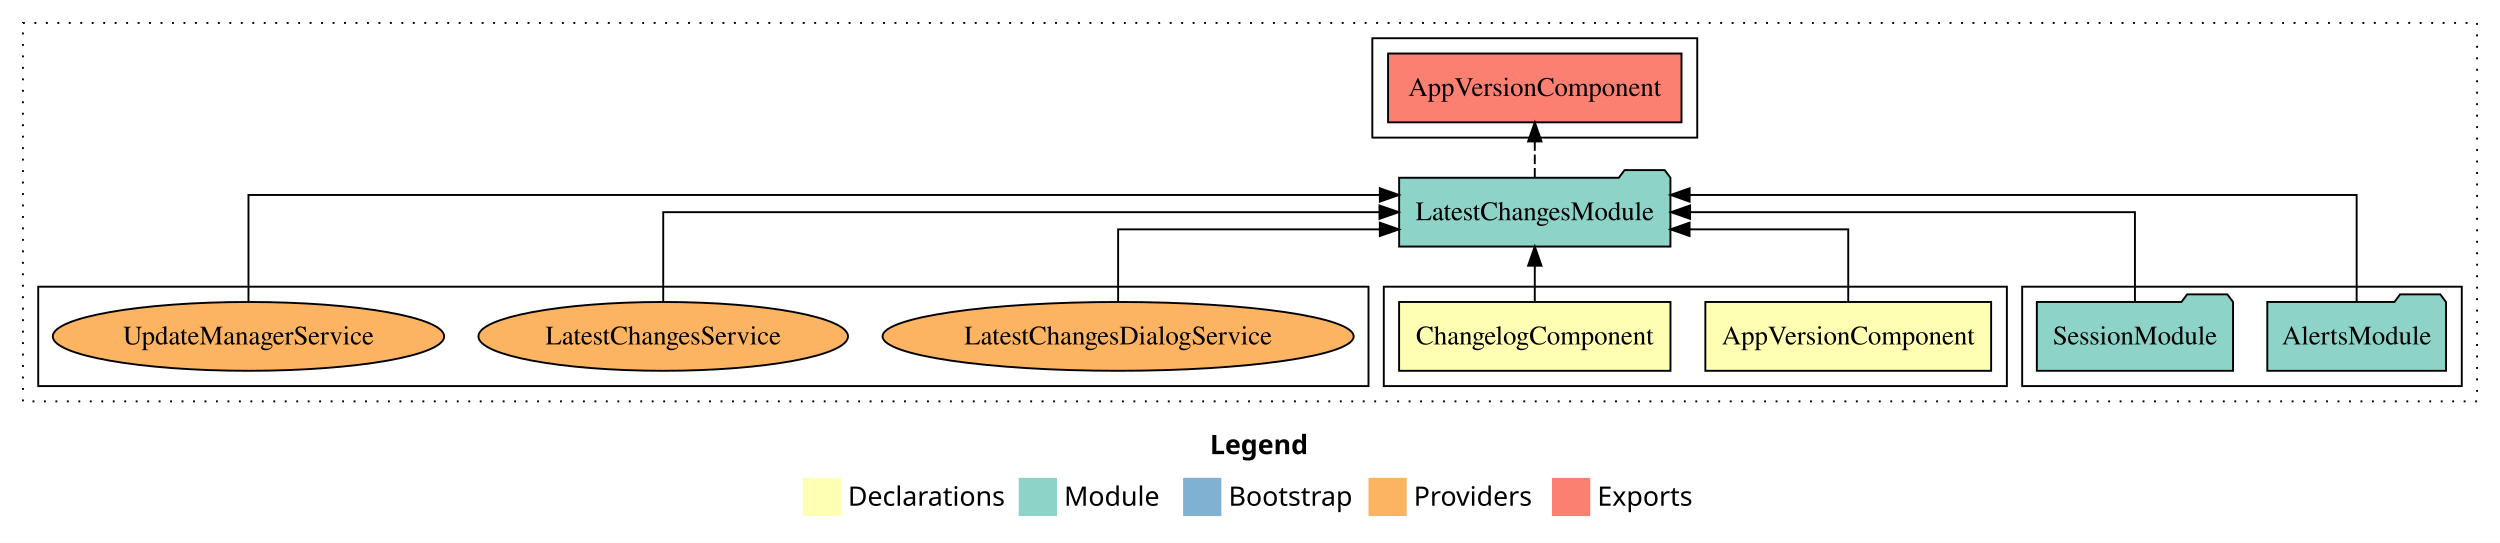
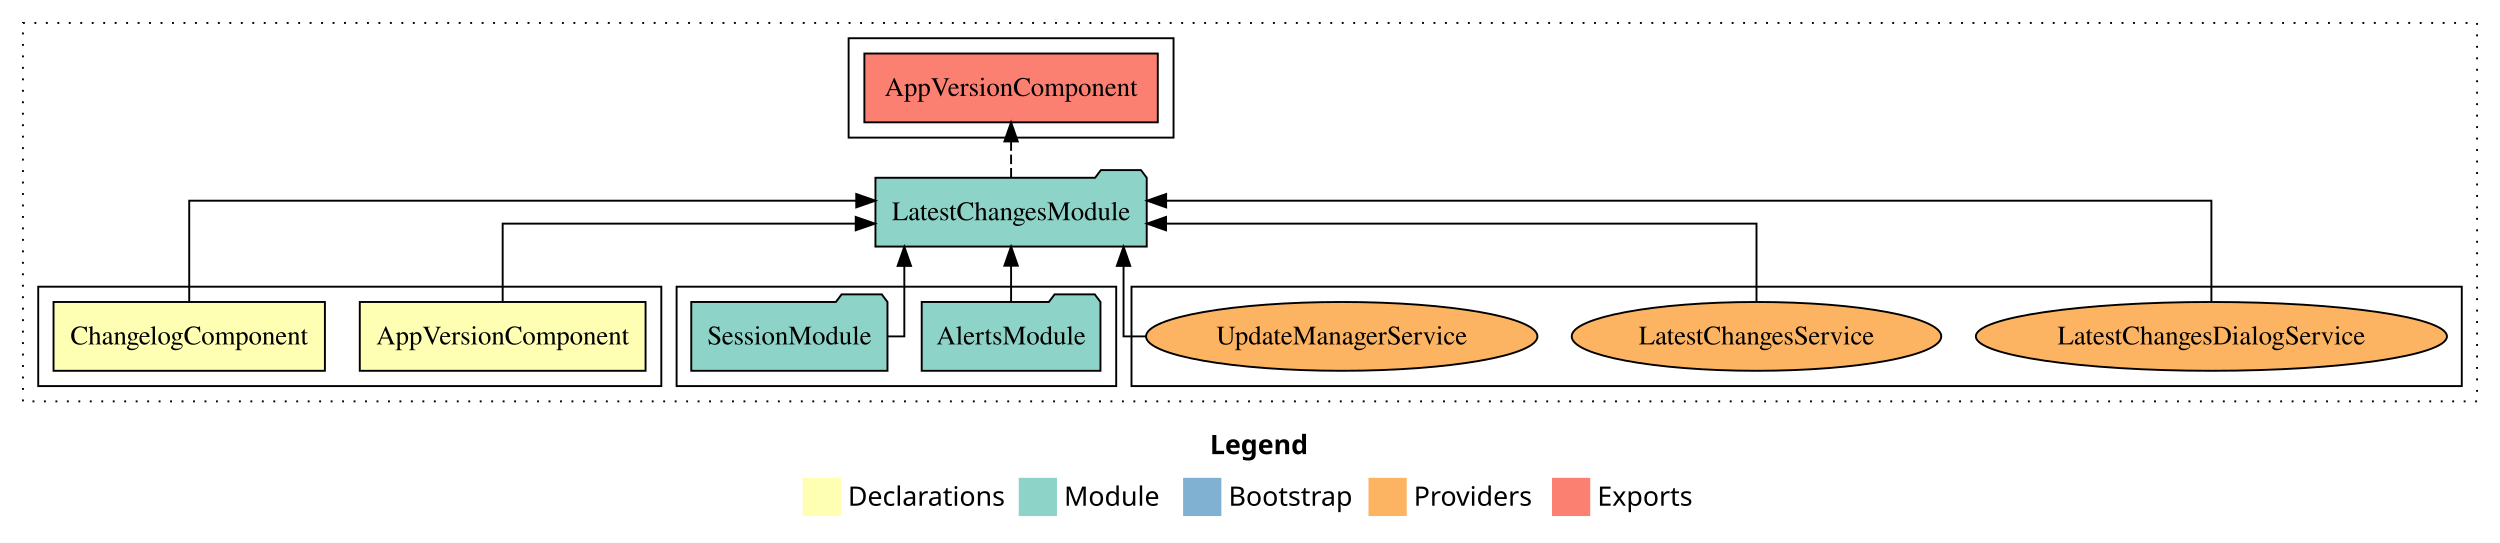
<svg xmlns="http://www.w3.org/2000/svg" width="1308pt" height="284pt" viewBox="0.00 0.00 1308.00 284.00">
  <g id="graph0" class="graph" transform="scale(1 1) rotate(0) translate(4 280)">
    <polygon fill="white" stroke="transparent" points="-4,4 -4,-280 1304,-280 1304,4 -4,4" />
    <text text-anchor="start" x="629.01" y="-42.4" font-family="sans-serif" font-weight="bold" font-size="14.00">Legend</text>
    <polygon fill="#ffffb3" stroke="transparent" points="416,-10 416,-30 436,-30 436,-10 416,-10" />
    <text text-anchor="start" x="439.63" y="-15.4" font-family="sans-serif" font-size="14.00">  Declarations</text>
    <polygon fill="#8dd3c7" stroke="transparent" points="529,-10 529,-30 549,-30 549,-10 529,-10" />
    <text text-anchor="start" x="552.73" y="-15.4" font-family="sans-serif" font-size="14.00">  Module</text>
    <polygon fill="#80b1d3" stroke="transparent" points="615,-10 615,-30 635,-30 635,-10 615,-10" />
    <text text-anchor="start" x="638.78" y="-15.4" font-family="sans-serif" font-size="14.00">  Bootstrap</text>
    <polygon fill="#fdb462" stroke="transparent" points="712,-10 712,-30 732,-30 732,-10 712,-10" />
    <text text-anchor="start" x="735.67" y="-15.4" font-family="sans-serif" font-size="14.00">  Providers</text>
    <polygon fill="#fb8072" stroke="transparent" points="808,-10 808,-30 828,-30 828,-10 808,-10" />
    <text text-anchor="start" x="831.73" y="-15.4" font-family="sans-serif" font-size="14.00">  Exports</text>
    <g id="clust1" class="cluster">
      <polygon fill="none" stroke="black" stroke-dasharray="1,5" points="8,-70 8,-268 1292,-268 1292,-70 8,-70" />
    </g>
+     <g id="clust8" class="cluster">
+       <polygon fill="none" stroke="black" points="588,-78 588,-130 1284,-130 1284,-78 588,-78" />
+     </g>
    <g id="clust5" class="cluster">
-       <polygon fill="none" stroke="black" points="1054,-78 1054,-130 1284,-130 1284,-78 1054,-78" />
+       <polygon fill="none" stroke="black" points="350,-78 350,-130 580,-130 580,-78 350,-78" />
+     </g>
+     <g id="clust6" class="cluster">
+       <polygon fill="none" stroke="black" points="440,-208 440,-260 610,-260 610,-208 440,-208" />
    </g>
    <g id="clust2" class="cluster">
-       <polygon fill="none" stroke="black" points="720,-78 720,-130 1046,-130 1046,-78 720,-78" />
-     </g>
-     <g id="clust8" class="cluster">
-       <polygon fill="none" stroke="black" points="16,-78 16,-130 712,-130 712,-78 16,-78" />
-     </g>
-     <g id="clust6" class="cluster">
-       <polygon fill="none" stroke="black" points="714,-208 714,-260 884,-260 884,-208 714,-208" />
+       <polygon fill="none" stroke="black" points="16,-78 16,-130 342,-130 342,-78 16,-78" />
    </g>
    <g id="node1" class="node">
-       <polygon fill="#ffffb3" stroke="black" points="1037.76,-122 888.24,-122 888.24,-86 1037.76,-86 1037.76,-122" />
-       <text text-anchor="middle" x="963" y="-99.8" font-family="Times,serif" font-size="14.00">AppVersionComponent</text>
+       <polygon fill="#ffffb3" stroke="black" points="333.76,-122 184.24,-122 184.24,-86 333.76,-86 333.76,-122" />
+       <text text-anchor="middle" x="259" y="-99.8" font-family="Times,serif" font-size="14.00">AppVersionComponent</text>
    </g>
    <g id="node3" class="node">
-       <polygon fill="#8dd3c7" stroke="black" points="869.97,-187 866.97,-191 845.97,-191 842.97,-187 728.03,-187 728.03,-151 869.97,-151 869.97,-187" />
-       <text text-anchor="middle" x="799" y="-164.8" font-family="Times,serif" font-size="14.00">LatestChangesModule</text>
+       <polygon fill="#8dd3c7" stroke="black" points="595.97,-187 592.97,-191 571.97,-191 568.97,-187 454.03,-187 454.03,-151 595.97,-151 595.97,-187" />
+       <text text-anchor="middle" x="525" y="-164.8" font-family="Times,serif" font-size="14.00">LatestChangesModule</text>
    </g>
    <g id="edge1" class="edge">
-       <path fill="none" stroke="black" d="M963,-122.03C963,-138.4 963,-160 963,-160 963,-160 879.98,-160 879.98,-160" />
-       <polygon fill="black" stroke="black" points="879.98,-156.5 869.98,-160 879.98,-163.5 879.98,-156.5" />
+       <path fill="none" stroke="black" d="M259,-122.02C259,-139.37 259,-163 259,-163 259,-163 443.72,-163 443.72,-163" />
+       <polygon fill="black" stroke="black" points="443.72,-166.5 453.72,-163 443.72,-159.5 443.72,-166.5" />
    </g>
    <g id="node2" class="node">
-       <polygon fill="#ffffb3" stroke="black" points="869.99,-122 728.01,-122 728.01,-86 869.99,-86 869.99,-122" />
-       <text text-anchor="middle" x="799" y="-99.8" font-family="Times,serif" font-size="14.00">ChangelogComponent</text>
+       <polygon fill="#ffffb3" stroke="black" points="165.99,-122 24.01,-122 24.01,-86 165.99,-86 165.99,-122" />
+       <text text-anchor="middle" x="95" y="-99.8" font-family="Times,serif" font-size="14.00">ChangelogComponent</text>
    </g>
    <g id="edge2" class="edge">
-       <path fill="none" stroke="black" d="M799,-122.11C799,-122.11 799,-140.99 799,-140.99" />
-       <polygon fill="black" stroke="black" points="795.5,-140.99 799,-150.99 802.5,-140.99 795.5,-140.99" />
+       <path fill="none" stroke="black" d="M95,-122.28C95,-143.32 95,-175 95,-175 95,-175 443.99,-175 443.99,-175" />
+       <polygon fill="black" stroke="black" points="443.99,-178.5 453.99,-175 443.99,-171.5 443.99,-178.5" />
    </g>
    <g id="node6" class="node">
-       <polygon fill="#fb8072" stroke="black" points="875.76,-252 722.24,-252 722.24,-216 875.76,-216 875.76,-252" />
-       <text text-anchor="middle" x="799" y="-229.8" font-family="Times,serif" font-size="14.00">AppVersionComponent </text>
+       <polygon fill="#fb8072" stroke="black" points="601.76,-252 448.24,-252 448.24,-216 601.76,-216 601.76,-252" />
+       <text text-anchor="middle" x="525" y="-229.8" font-family="Times,serif" font-size="14.00">AppVersionComponent </text>
    </g>
    <g id="edge5" class="edge">
-       <path fill="none" stroke="black" stroke-dasharray="5,2" d="M799,-187.11C799,-187.11 799,-205.99 799,-205.99" />
-       <polygon fill="black" stroke="black" points="795.5,-205.99 799,-215.99 802.5,-205.99 795.5,-205.99" />
+       <path fill="none" stroke="black" stroke-dasharray="5,2" d="M525,-187.11C525,-187.11 525,-205.99 525,-205.99" />
+       <polygon fill="black" stroke="black" points="521.5,-205.99 525,-215.99 528.5,-205.99 521.5,-205.99" />
    </g>
    <g id="node4" class="node">
-       <polygon fill="#8dd3c7" stroke="black" points="1275.76,-122 1272.76,-126 1251.76,-126 1248.76,-122 1182.24,-122 1182.24,-86 1275.76,-86 1275.76,-122" />
-       <text text-anchor="middle" x="1229" y="-99.8" font-family="Times,serif" font-size="14.00">AlertsModule</text>
+       <polygon fill="#8dd3c7" stroke="black" points="571.76,-122 568.76,-126 547.76,-126 544.76,-122 478.24,-122 478.24,-86 571.76,-86 571.76,-122" />
+       <text text-anchor="middle" x="525" y="-99.8" font-family="Times,serif" font-size="14.00">AlertsModule</text>
    </g>
    <g id="edge3" class="edge">
-       <path fill="none" stroke="black" d="M1229,-122.29C1229,-144.21 1229,-178 1229,-178 1229,-178 880.01,-178 880.01,-178" />
-       <polygon fill="black" stroke="black" points="880.01,-174.5 870.01,-178 880.01,-181.5 880.01,-174.5" />
+       <path fill="none" stroke="black" d="M525,-122.11C525,-122.11 525,-140.99 525,-140.99" />
+       <polygon fill="black" stroke="black" points="521.5,-140.99 525,-150.99 528.5,-140.99 521.5,-140.99" />
    </g>
    <g id="node5" class="node">
-       <polygon fill="#8dd3c7" stroke="black" points="1164.33,-122 1161.33,-126 1140.33,-126 1137.33,-122 1061.67,-122 1061.67,-86 1164.33,-86 1164.33,-122" />
-       <text text-anchor="middle" x="1113" y="-99.8" font-family="Times,serif" font-size="14.00">SessionModule</text>
+       <polygon fill="#8dd3c7" stroke="black" points="460.33,-122 457.33,-126 436.33,-126 433.33,-122 357.67,-122 357.67,-86 460.33,-86 460.33,-122" />
+       <text text-anchor="middle" x="409" y="-99.8" font-family="Times,serif" font-size="14.00">SessionModule</text>
    </g>
    <g id="edge4" class="edge">
-       <path fill="none" stroke="black" d="M1113,-122.11C1113,-141.34 1113,-169 1113,-169 1113,-169 880.25,-169 880.25,-169" />
-       <polygon fill="black" stroke="black" points="880.25,-165.5 870.25,-169 880.25,-172.5 880.25,-165.5" />
+       <path fill="none" stroke="black" d="M460.27,-104C465.61,-104 469.14,-104 469.14,-104 469.14,-104 469.14,-140.89 469.14,-140.89" />
+       <polygon fill="black" stroke="black" points="465.64,-140.89 469.14,-150.89 472.64,-140.89 465.64,-140.89" />
    </g>
    <g id="node7" class="node">
-       <ellipse fill="#fdb462" stroke="black" cx="581" cy="-104" rx="123.25" ry="18" />
-       <text text-anchor="middle" x="581" y="-99.8" font-family="Times,serif" font-size="14.00">LatestChangesDialogService</text>
+       <ellipse fill="#fdb462" stroke="black" cx="1153" cy="-104" rx="123.25" ry="18" />
+       <text text-anchor="middle" x="1153" y="-99.8" font-family="Times,serif" font-size="14.00">LatestChangesDialogService</text>
    </g>
    <g id="edge6" class="edge">
-       <path fill="none" stroke="black" d="M581,-122.03C581,-138.4 581,-160 581,-160 581,-160 717.92,-160 717.92,-160" />
-       <polygon fill="black" stroke="black" points="717.92,-163.5 727.92,-160 717.92,-156.5 717.92,-163.5" />
+       <path fill="none" stroke="black" d="M1153,-122.28C1153,-143.32 1153,-175 1153,-175 1153,-175 606.12,-175 606.12,-175" />
+       <polygon fill="black" stroke="black" points="606.12,-171.5 596.12,-175 606.12,-178.5 606.12,-171.5" />
    </g>
    <g id="node8" class="node">
-       <ellipse fill="#fdb462" stroke="black" cx="343" cy="-104" rx="96.68" ry="18" />
-       <text text-anchor="middle" x="343" y="-99.8" font-family="Times,serif" font-size="14.00">LatestChangesService</text>
+       <ellipse fill="#fdb462" stroke="black" cx="915" cy="-104" rx="96.68" ry="18" />
+       <text text-anchor="middle" x="915" y="-99.8" font-family="Times,serif" font-size="14.00">LatestChangesService</text>
    </g>
    <g id="edge7" class="edge">
-       <path fill="none" stroke="black" d="M343,-122.11C343,-141.34 343,-169 343,-169 343,-169 717.75,-169 717.75,-169" />
-       <polygon fill="black" stroke="black" points="717.75,-172.5 727.75,-169 717.75,-165.5 717.75,-172.5" />
+       <path fill="none" stroke="black" d="M915,-122.02C915,-139.37 915,-163 915,-163 915,-163 606.08,-163 606.08,-163" />
+       <polygon fill="black" stroke="black" points="606.08,-159.5 596.08,-163 606.08,-166.5 606.08,-159.5" />
    </g>
    <g id="node9" class="node">
-       <ellipse fill="#fdb462" stroke="black" cx="126" cy="-104" rx="102.39" ry="18" />
-       <text text-anchor="middle" x="126" y="-99.8" font-family="Times,serif" font-size="14.00">UpdateManagerService</text>
+       <ellipse fill="#fdb462" stroke="black" cx="698" cy="-104" rx="102.39" ry="18" />
+       <text text-anchor="middle" x="698" y="-99.8" font-family="Times,serif" font-size="14.00">UpdateManagerService</text>
    </g>
    <g id="edge8" class="edge">
-       <path fill="none" stroke="black" d="M126,-122.29C126,-144.21 126,-178 126,-178 126,-178 717.93,-178 717.93,-178" />
-       <polygon fill="black" stroke="black" points="717.93,-181.5 727.93,-178 717.93,-174.5 717.93,-181.5" />
+       <path fill="none" stroke="black" d="M595.63,-104C588.37,-104 583.84,-104 583.84,-104 583.84,-104 583.84,-140.89 583.84,-140.89" />
+       <polygon fill="black" stroke="black" points="580.34,-140.89 583.84,-150.89 587.34,-140.89 580.34,-140.89" />
    </g>
  </g>
</svg>
